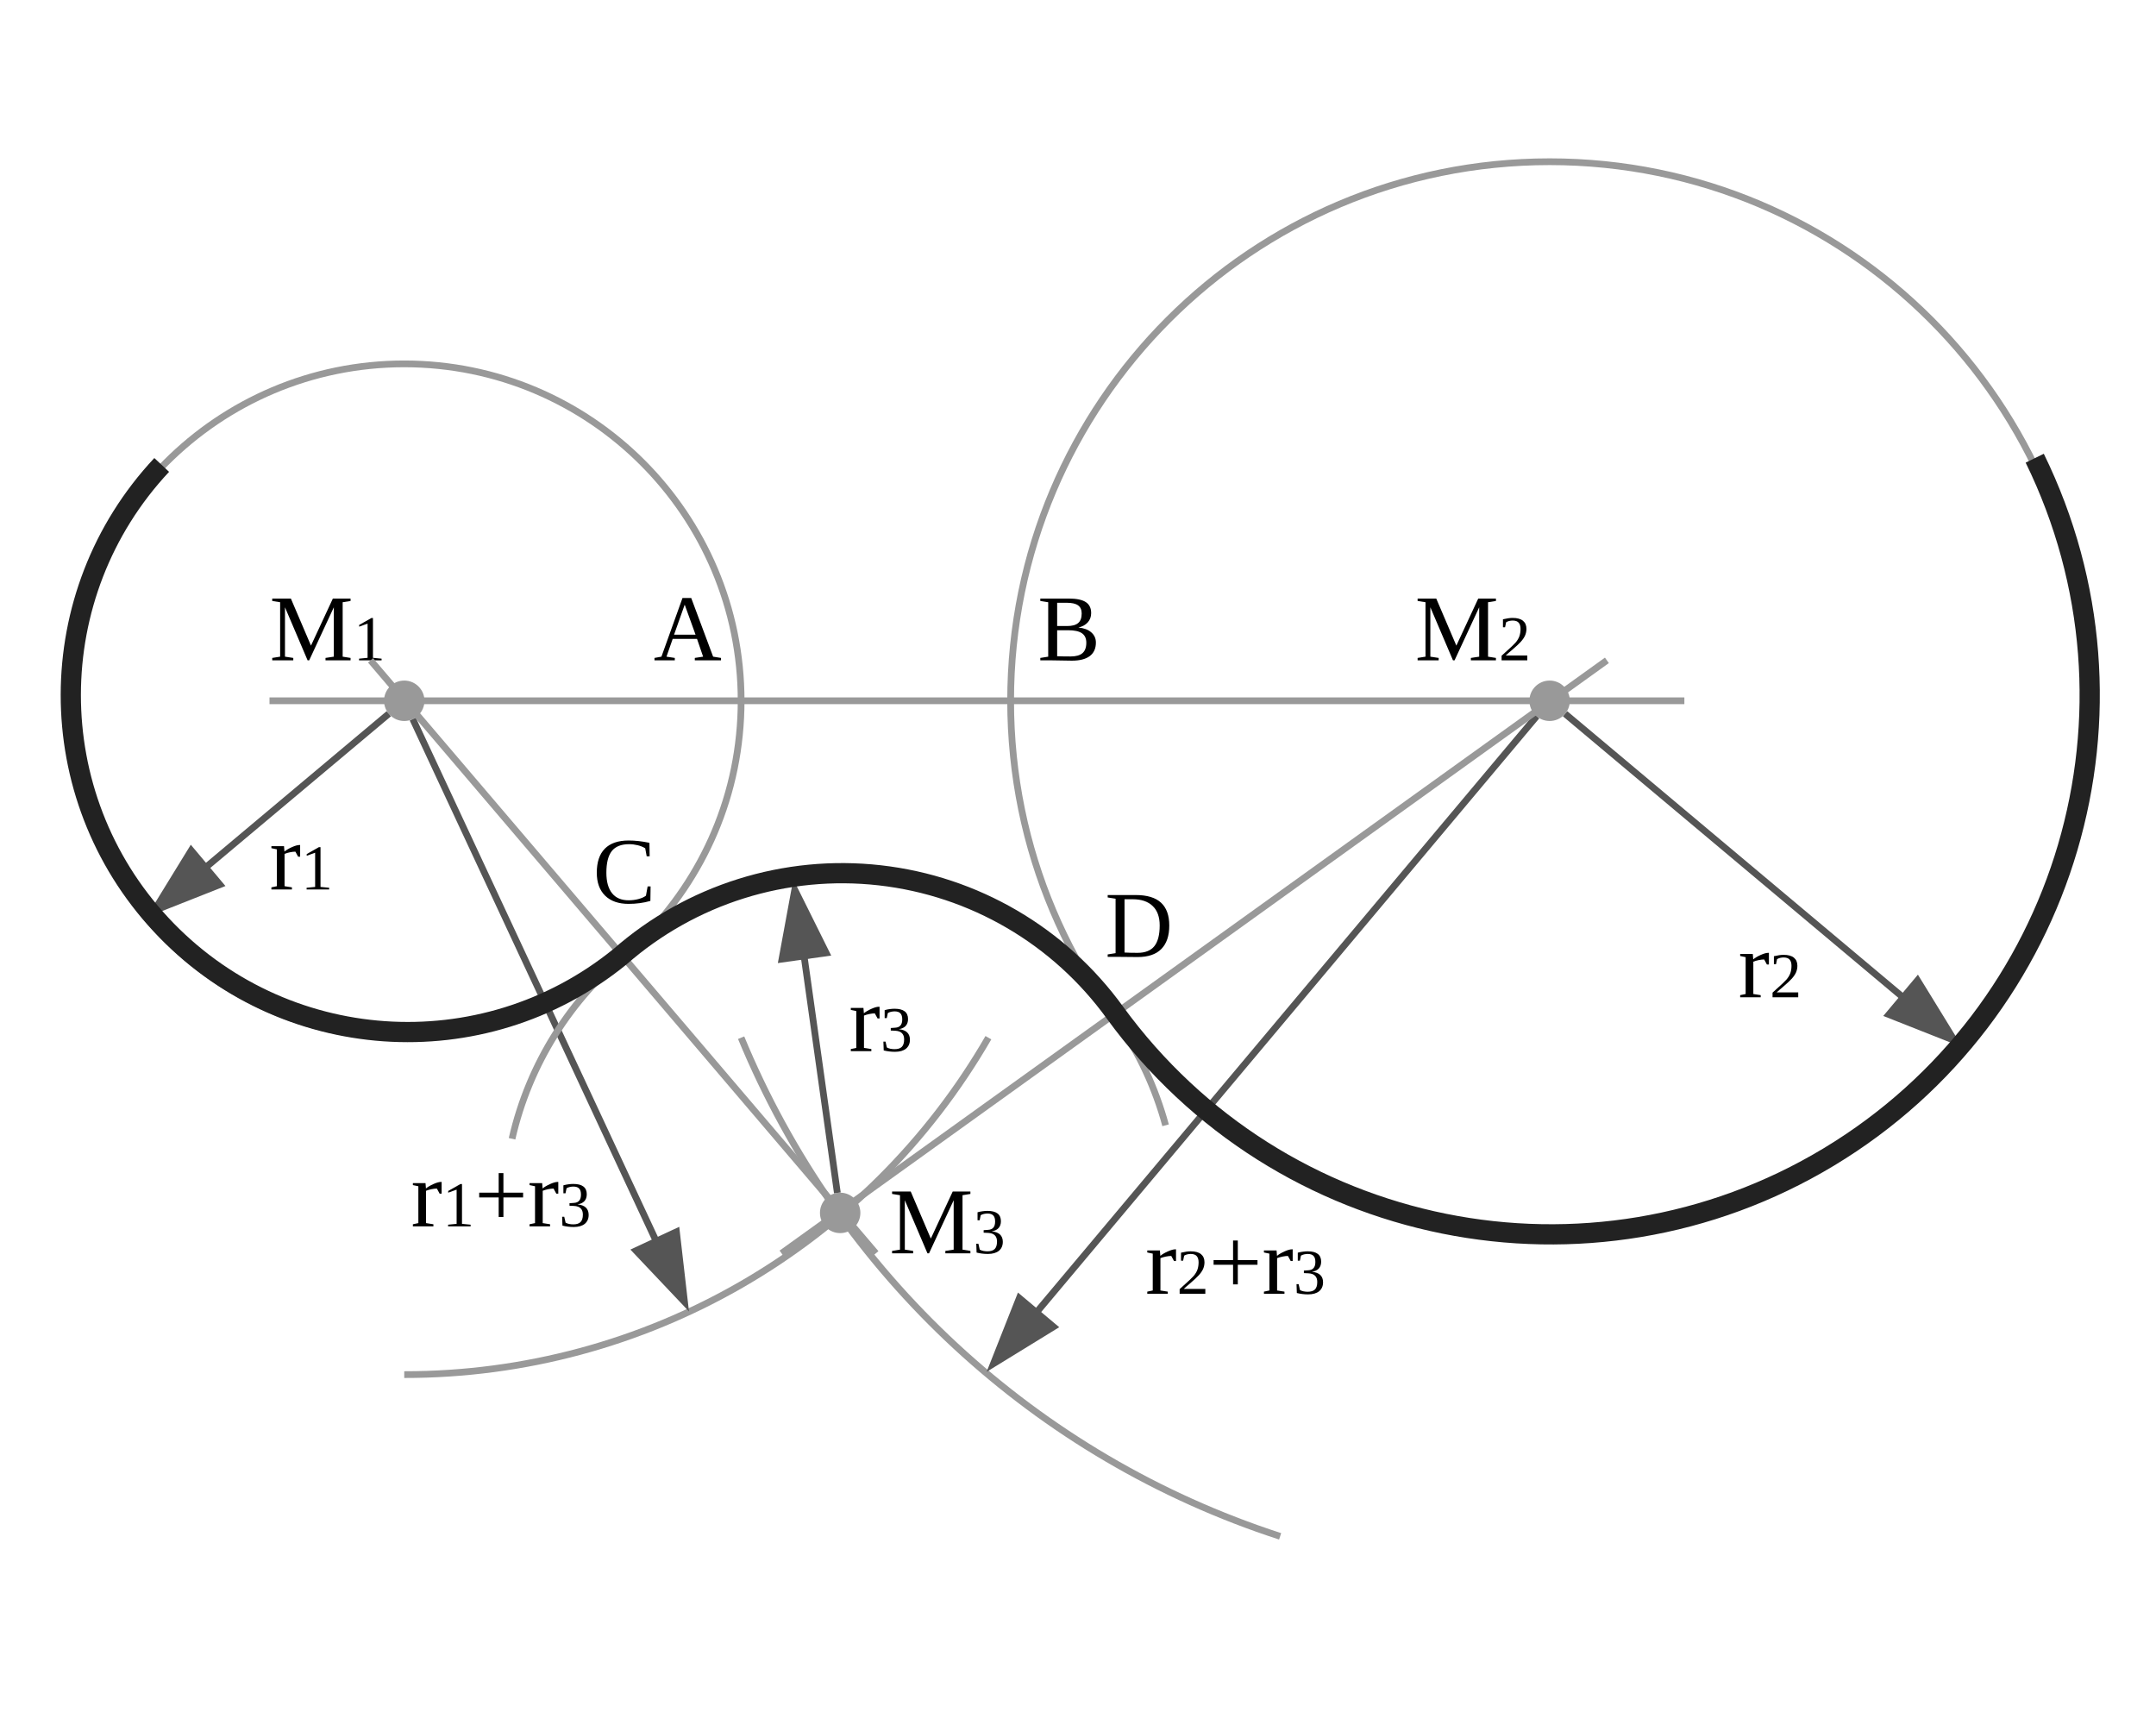
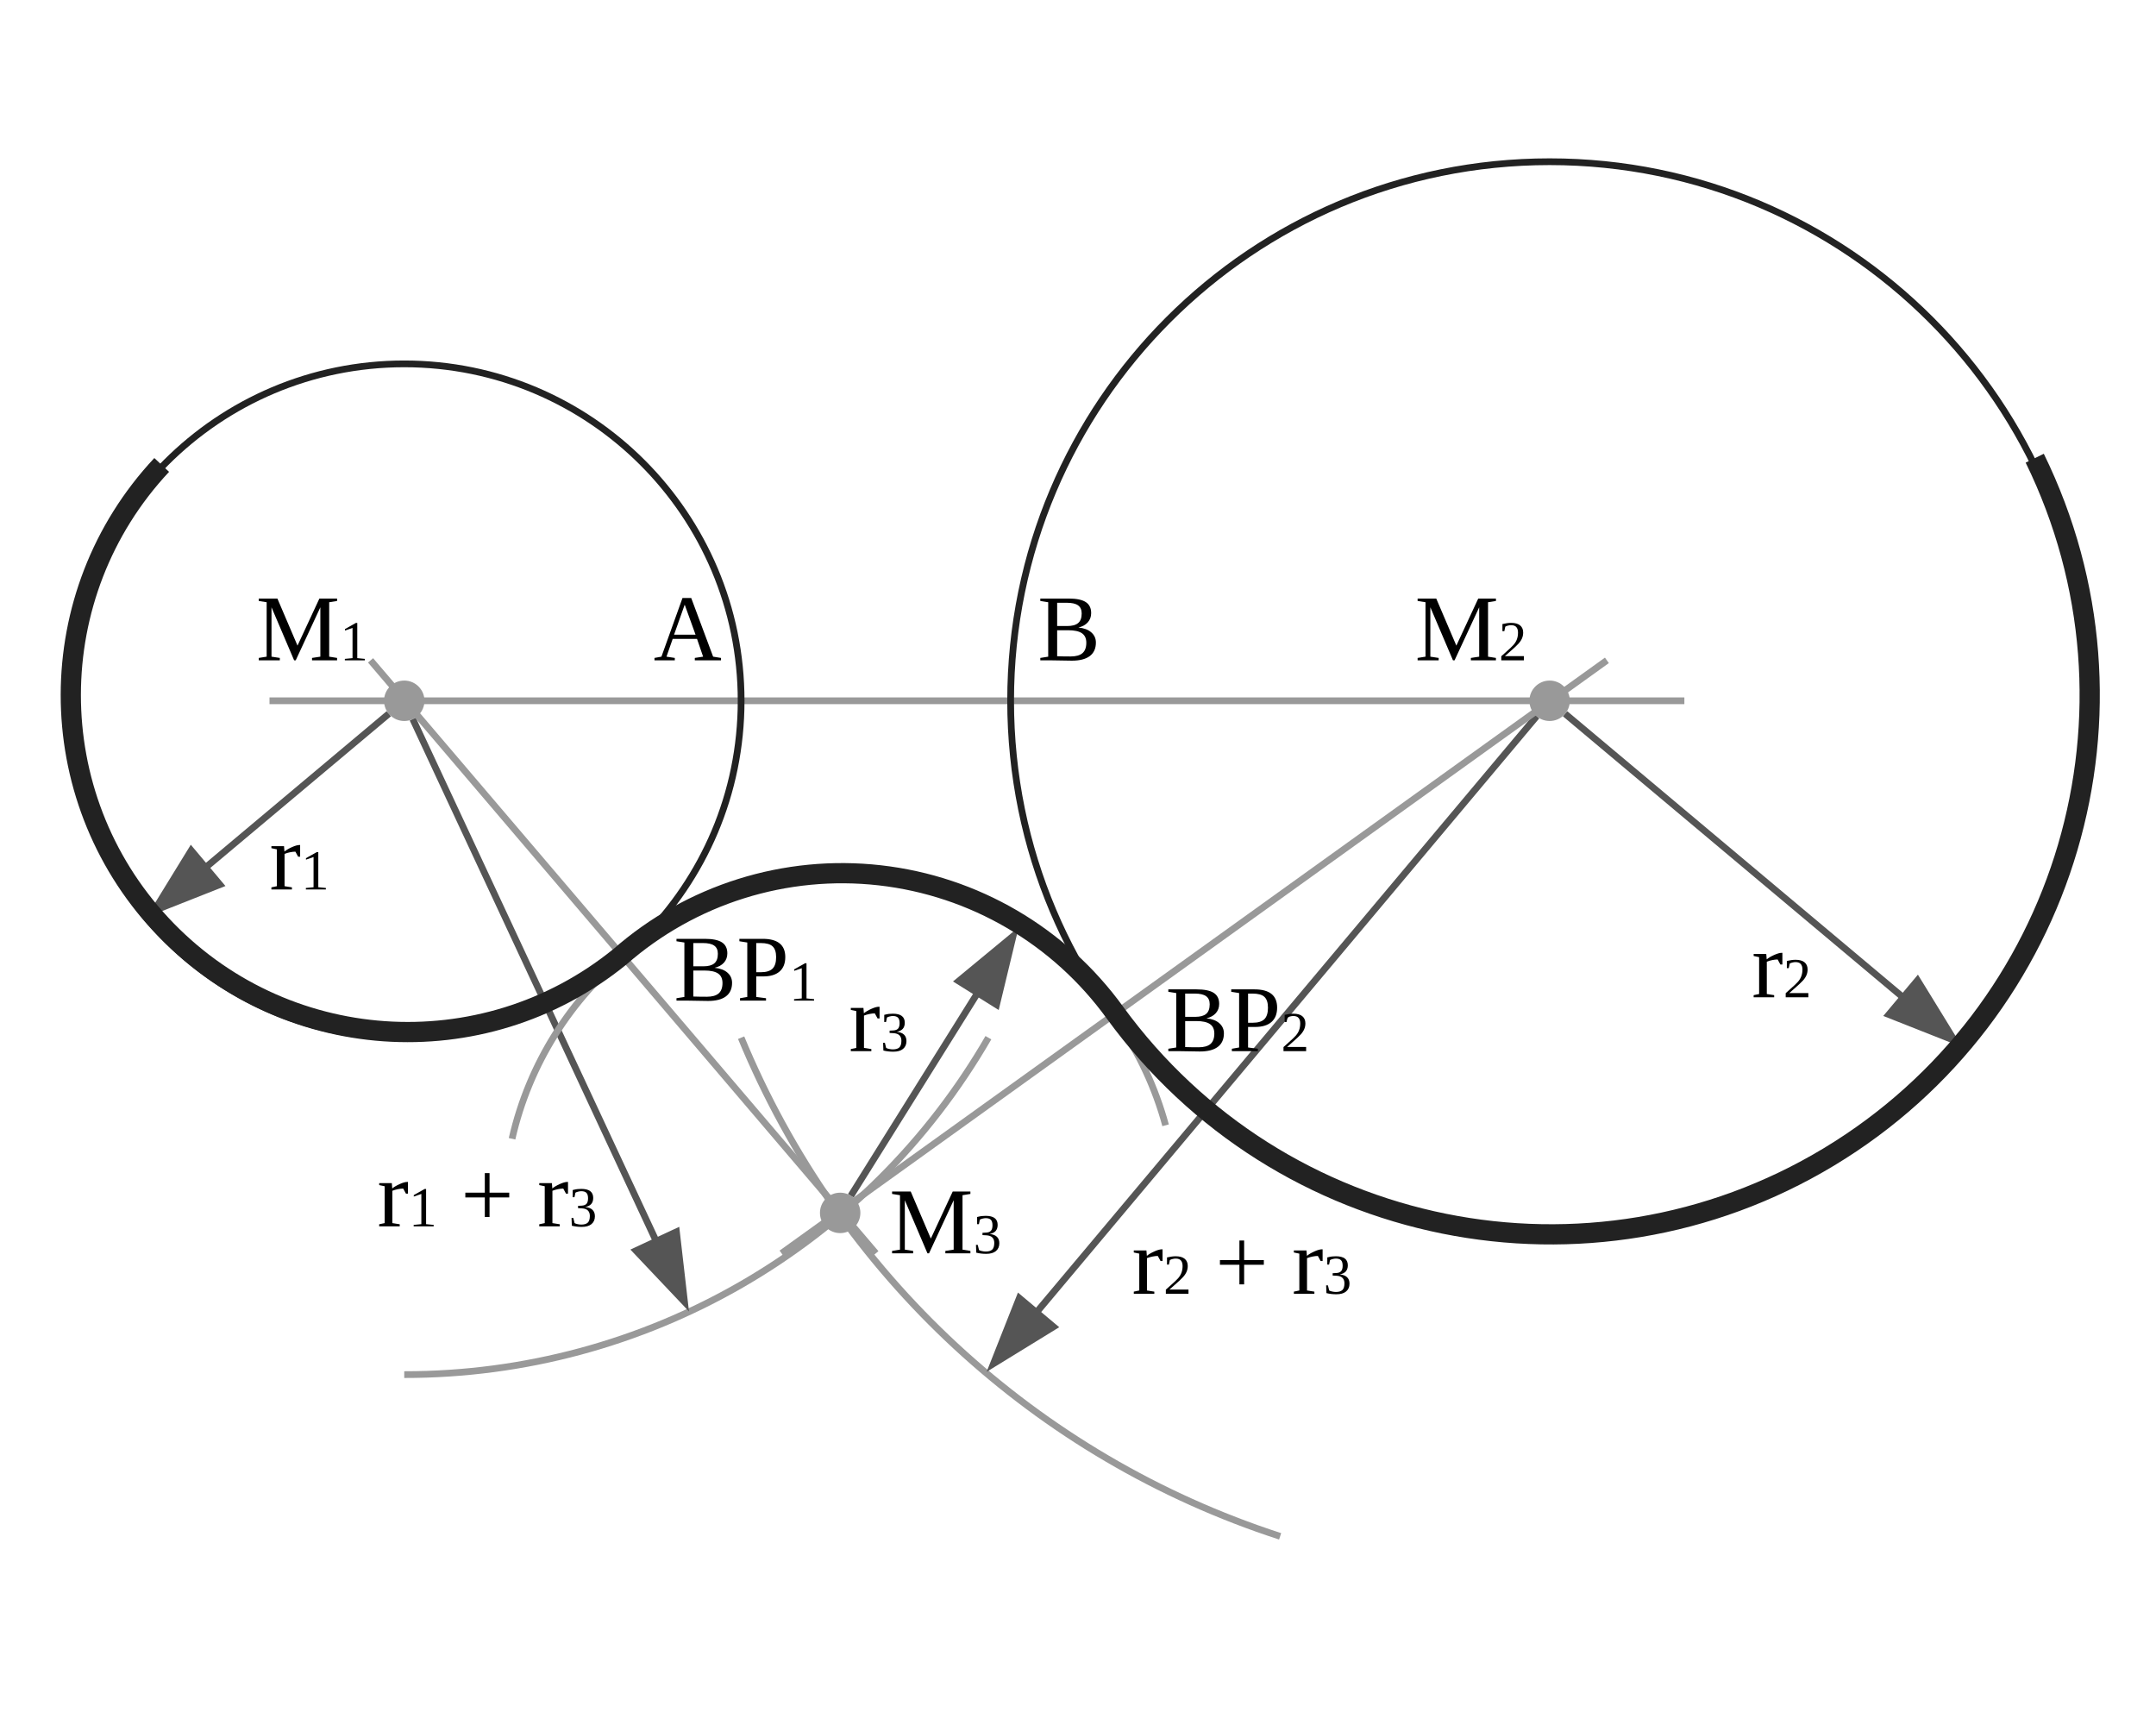
<svg xmlns="http://www.w3.org/2000/svg" width="320" height="256" viewBox="0 0 320 256">
  <style type="text/css">
  
  .eyes { fill: #999; stroke: none; }
  .helpline { fill: none; stroke-width: 1px; stroke: #999; }
  .radii { fill: none; stroke-width: 1px; stroke: #555; }
  .arrowhead { fill: #555; stroke: none; }
  .constructor { fill: none; stroke-width: 1px; stroke: #222; }
  .result { fill: none; stroke-width: 3px; stroke: #222; }
  text { color: #222; font-size: 14px; }
-   tspan { font-size: 68%; }
+   tspan { font-size: 60%; }
  
 </style>
  <g>
    <g>
      <line class="helpline" x1="40" y1="104" x2="250" y2="104" />
    </g>
    <g>
      <circle class="eyes" cx="60" cy="104" r="3" />
-       <text x="40" y="98">M<tspan>1</tspan>
+       <text x="38" y="98" dy="0, 2px">M<tspan>1</tspan>
      </text>
-       <circle class="helpline" cx="60" cy="104" r="50" />
+       <circle class="constructor" cx="60" cy="104" r="50" />
      <path class="helpline" d="M 60 204 A 100 100 180 0 0 146.7 154" />
      <text x="97" y="98">A</text>
      <g>
        <g transform="rotate(-40, 60, 104)">
          <line class="radii" x1="57" y1="104" x2="13" y2="104" />
          <polygon class="arrowhead" points="10,104 22,100 22,108" />
        </g>
-         <text x="40" y="132">r<tspan>1</tspan>
+         <text x="40" y="132" dy="0, 2px">r<tspan>1</tspan>
        </text>
      </g>
      <g>
        <g transform="rotate(-115, 60, 104)">
          <line class="radii" x1="57" y1="104" x2="-37" y2="104" />
          <polygon class="arrowhead" points="-40,104 -28,100 -28,108" />
        </g>
-         <text x="61" y="182">r<tspan>1</tspan>+r<tspan>3</tspan>
+         <text x="56" y="182" dy="0, 2px, -2px, 0, 0, 0, 2px">r<tspan>1</tspan> + r<tspan>3</tspan>
        </text>
      </g>
    </g>
    <g>
      <circle class="eyes" cx="230" cy="104" r="3" />
-       <text x="210" y="98">M<tspan>2</tspan>
+       <text x="210" y="98" dy="0, 2px">M<tspan>2</tspan>
      </text>
-       <circle class="helpline" cx="230" cy="104" r="80" />
+       <circle class="constructor" cx="230" cy="104" r="80" />
      <path class="helpline" d="M 110 154 A 130 130 180 0 0 190 228" />
      <text x="154" y="98">B</text>
      <g>
        <g transform="rotate(-140, 230, 104)">
          <line class="radii" x1="227" y1="104" x2="153" y2="104" />
          <polygon class="arrowhead" points="150,104 162,100 162,108" />
        </g>
-         <text x="258" y="148">r<tspan>2</tspan>
+         <text x="260" y="148" dy="0, 2px">r<tspan>2</tspan>
        </text>
      </g>
      <g>
        <g transform="rotate(-50, 230, 104)">
          <line class="radii" x1="227" y1="104" x2="103" y2="104" />
          <polygon class="arrowhead" points="100,104 112,100 112,108" />
        </g>
-         <text x="170" y="192">r<tspan>2</tspan>+r<tspan>3</tspan>
+         <text x="168" y="192" dy="0, 2px, -2px, 0, 0, 0, 2px">r<tspan>2</tspan> + r<tspan>3</tspan>
        </text>
      </g>
    </g>
  </g>
  <g>
    <circle class="eyes" cx="124.7" cy="180" r="3" />
-     <text x="132" y="186">M<tspan>3</tspan>
+     <text x="132" y="186" dy="0, 2px">M<tspan>3</tspan>
    </text>
    <path class="helpline" d="M 173 167 A 50 50 180 0 0 76 169" />
    <g>
-       <g transform="rotate(82, 124.7, 180)">
+       <g transform="rotate(122, 124.7, 180)">
        <line class="radii" x1="121.7" y1="180" x2="77.7" y2="180" />
        <polygon class="arrowhead" points="74.7,180 86.7,176 86.7,184" />
      </g>
-       <text x="126" y="156">r<tspan>3</tspan>
+       <text x="126" y="156" dy="0, 2px">r<tspan>3</tspan>
      </text>
    </g>
  </g>
  <g>
    <line class="helpline" x1="55" y1="98" x2="130" y2="186" />
-     <text x="88" y="134">C</text>
+     <text x="100" y="148.5" dy="0, 0, 2px">BP<tspan>1</tspan>
+     </text>
    <line class="helpline" x1="238.5" y1="98" x2="116" y2="186" />
-     <text x="164" y="142">D</text>
+     <text x="173" y="156" dy="0, 0, 2px">BP<tspan>2</tspan>
+     </text>
  </g>
  <g id="figure">
    <path class="result" d="M 24 69 A 50 50 180 0 0 92 142 A 50 50 180 0 1 165.5 150.3 A 80 80 180 0 0 302 68" />
  </g>
</svg>
